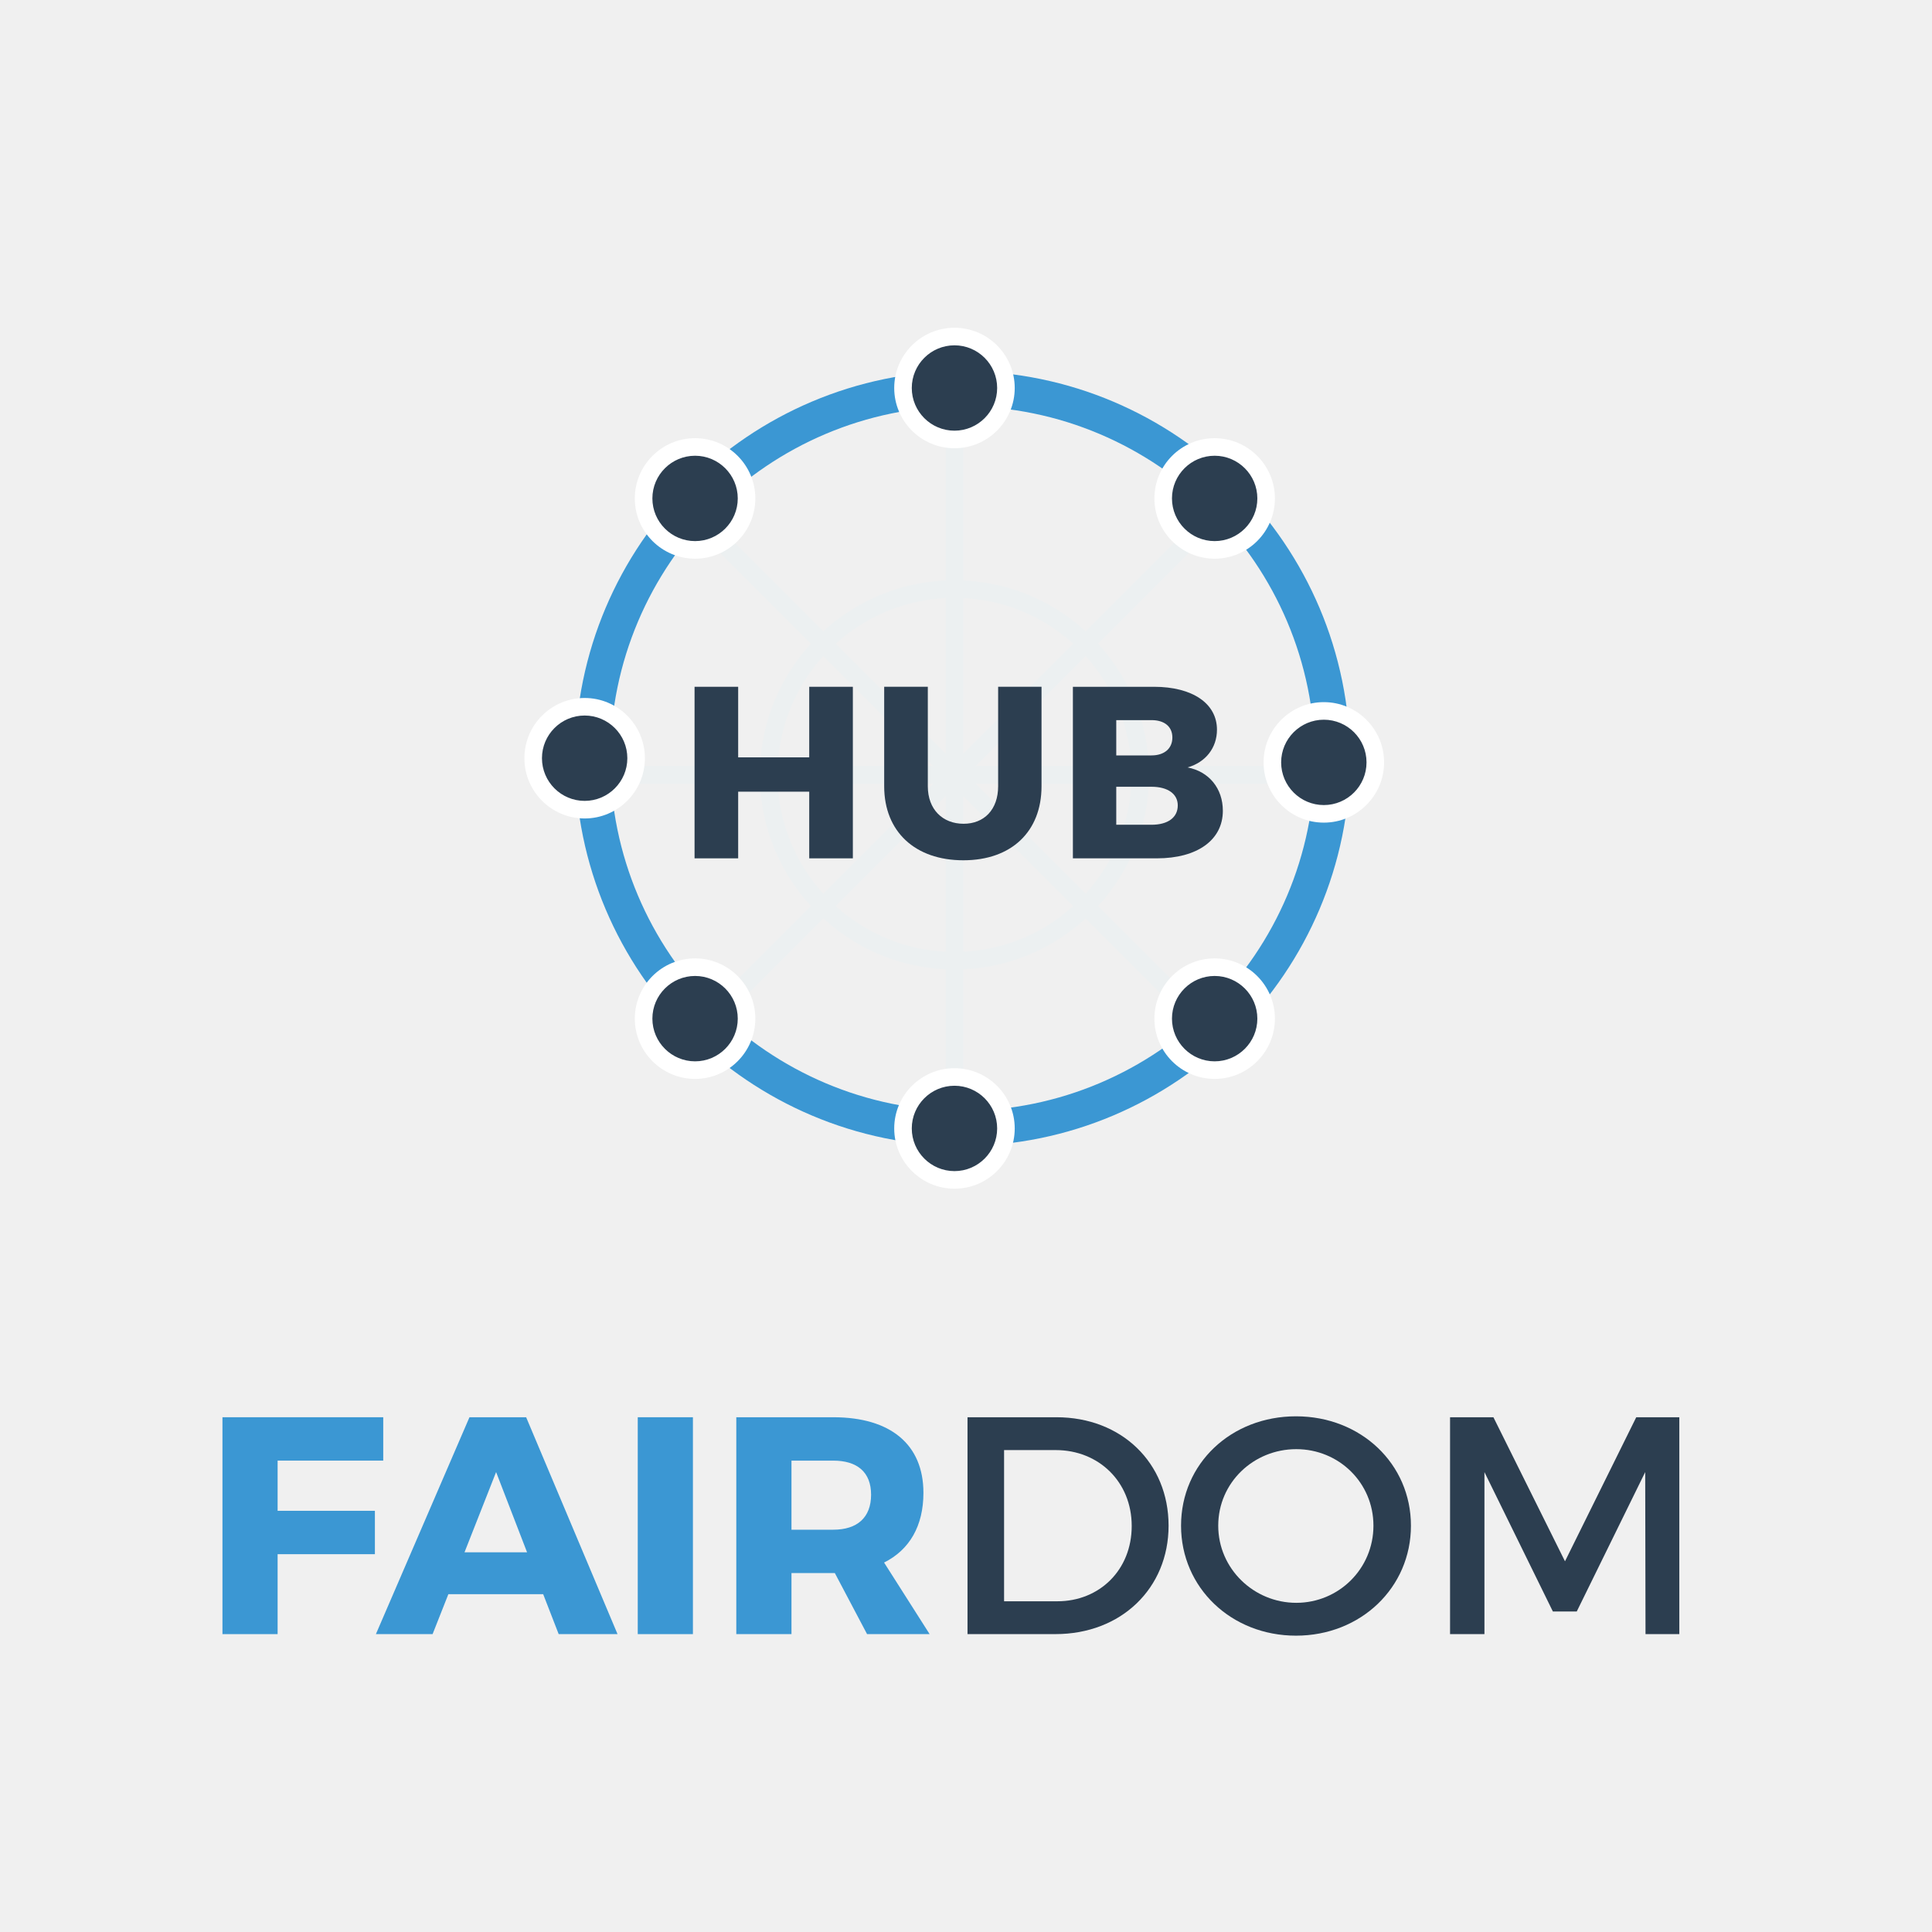
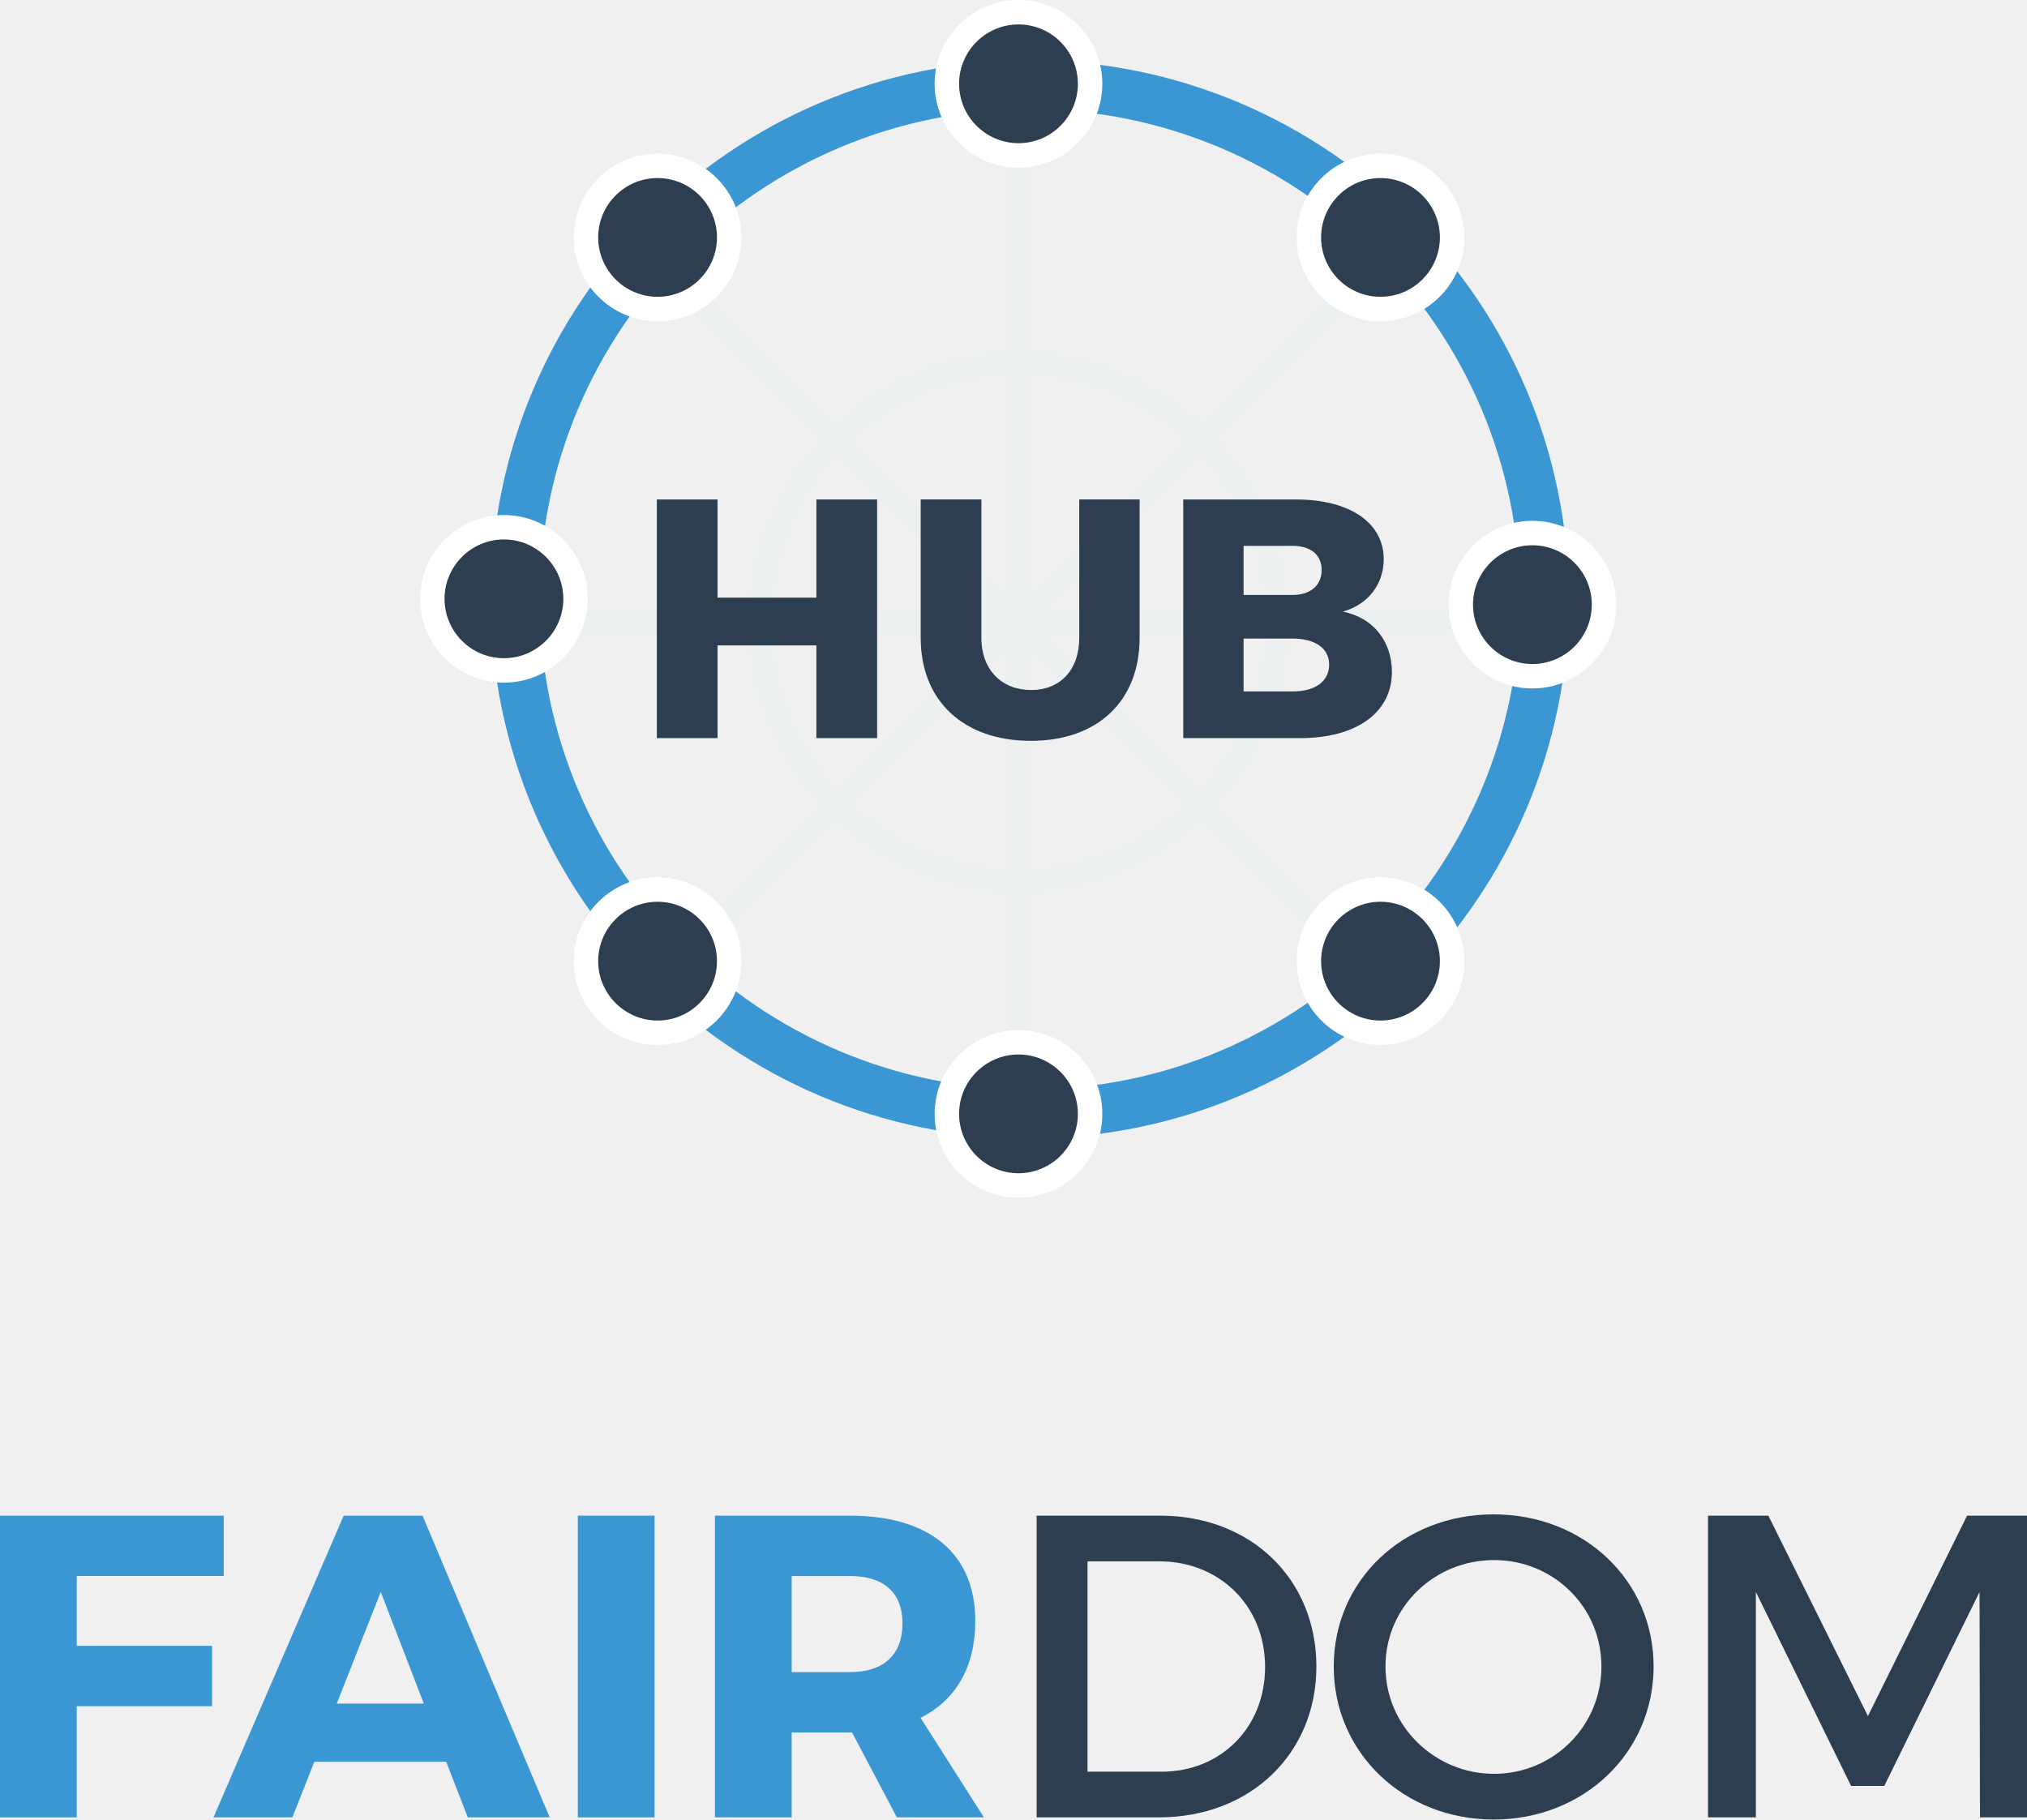
- <svg xmlns="http://www.w3.org/2000/svg" version="1.1" id="Layer_1" x="0px" y="0px" viewBox="0 0 110 110" style="enable-background:new 0 0 110 110;" xml:space="preserve">
-   <g>
-     <path style="fill:#3B97D3;" d="M54.804,65.249c-12.163,0-22.059-9.896-22.059-22.059s9.896-22.06,22.059-22.06   c12.164,0,22.06,9.896,22.06,22.06S66.968,65.249,54.804,65.249z M54.804,23.13c-11.061,0-20.059,8.999-20.059,20.06   c0,11.061,8.998,20.059,20.059,20.059s20.06-8.999,20.06-20.059C74.864,32.128,65.865,23.13,54.804,23.13z" />
+ <svg xmlns="http://www.w3.org/2000/svg" height="74.467" width="82.947" xml:space="preserve" viewBox="0 0 82.947 74.467" y="0px" x="0px" id="Layer_1" version="1.1">
+   <g transform="translate(-12.666,-18.661)" id="g4">
+     <path id="path2" d="m 54.804,65.249 c -12.163,0 -22.059,-9.896 -22.059,-22.059 0,-12.163 9.896,-22.06 22.059,-22.06 12.164,0 22.06,9.896 22.06,22.06 0,12.164 -9.896,22.059 -22.06,22.059 z m 0,-42.119 c -11.061,0 -20.059,8.999 -20.059,20.06 0,11.061 8.998,20.059 20.059,20.059 11.061,0 20.06,-8.999 20.06,-20.059 0,-11.062 -8.999,-20.06 -20.06,-20.06 z" style="fill:#3b97d3" />
  </g>
-   <g>
-     <g>
-       <path style="fill:#ECF0F1;" d="M54.344,55.199c-6.109,0-11.08-4.971-11.08-11.08s4.971-11.08,11.08-11.08s11.08,4.971,11.08,11.08    S60.454,55.199,54.344,55.199z M54.344,34.039c-5.559,0-10.08,4.522-10.08,10.08s4.521,10.08,10.08,10.08s10.08-4.522,10.08-10.08    S59.903,34.039,54.344,34.039z" />
+   <g transform="translate(-12.666,-18.661)" id="g26">
+     <g id="g8">
+       <path id="path6" d="m 54.344,55.199 c -6.109,0 -11.08,-4.971 -11.08,-11.08 0,-6.109 4.971,-11.08 11.08,-11.08 6.109,0 11.08,4.971 11.08,11.08 0,6.109 -4.97,11.08 -11.08,11.08 z m 0,-21.16 c -5.559,0 -10.08,4.522 -10.08,10.08 0,5.558 4.521,10.08 10.08,10.08 5.559,0 10.08,-4.522 10.08,-10.08 0,-5.558 -4.521,-10.08 -10.08,-10.08 z" style="fill:#ecf0f1" />
    </g>
-     <g>
-       <rect x="53.844" y="23.772" transform="matrix(0.7071 0.7071 -0.7071 0.7071 47.1142 -25.505)" style="fill:#ECF0F1;" width="1" height="40.694" />
+     <g id="g12">
+       <rect id="rect10" height="40.694" width="1" style="fill:#ecf0f1" transform="matrix(0.7071,0.7071,-0.7071,0.7071,47.1142,-25.505)" y="23.772" x="53.844" />
    </g>
-     <g>
-       <rect x="33.548" y="43.619" transform="matrix(0.7071 0.7071 -0.7071 0.7071 47.114 -25.5051)" style="fill:#ECF0F1;" width="41.592" height="1" />
+     <g id="g16">
+       <rect id="rect14" height="1" width="41.592" style="fill:#ecf0f1" transform="matrix(0.7071,0.7071,-0.7071,0.7071,47.114,-25.5051)" y="43.619" x="33.548" />
    </g>
-     <g>
-       <rect x="33.882" y="43.619" style="fill:#ECF0F1;" width="40.923" height="1" />
+     <g id="g20">
+       <rect id="rect18" height="1" width="40.923" style="fill:#ecf0f1" y="43.619" x="33.882" />
    </g>
-     <g>
-       <rect x="53.844" y="23.616" style="fill:#ECF0F1;" width="1" height="41.007" />
+     <g id="g24">
+       <rect id="rect22" height="41.007" width="1" style="fill:#ecf0f1" y="23.616" x="53.844" />
    </g>
  </g>
-   <g>
-     <path style="fill:#2C3E50;" d="M46.074,48.87v-3.795h-4.046v3.795h-2.483v-9.767h2.483v4.018h4.046v-4.018h2.484v9.767H46.074z" />
-     <path style="fill:#2C3E50;" d="M59.3,44.767c0,2.581-1.716,4.214-4.451,4.214c-2.749,0-4.507-1.633-4.507-4.214v-5.665h2.484v5.665   c0,1.326,0.851,2.135,2.037,2.135c1.172,0,1.967-0.809,1.967-2.135v-5.665h2.47V44.767z" />
-     <path style="fill:#2C3E50;" d="M65.704,39.103c2.19,0,3.585,0.95,3.585,2.442c0,1.032-0.641,1.855-1.674,2.149   c1.228,0.237,2.009,1.2,2.009,2.469c0,1.661-1.451,2.707-3.753,2.707h-4.785v-9.767H65.704z M63.555,43.01h2.009   c0.726,0,1.186-0.391,1.186-1.019s-0.46-0.99-1.186-0.99h-2.009V43.01z M63.555,46.958h2.009c0.921,0,1.493-0.405,1.493-1.102   c0-0.656-0.572-1.061-1.493-1.061h-2.009V46.958z" />
+   <g transform="translate(-12.666,-18.661)" id="g34">
+     <path id="path28" d="m 46.074,48.87 v -3.795 h -4.046 v 3.795 h -2.483 v -9.767 h 2.483 v 4.018 h 4.046 v -4.018 h 2.484 v 9.767 z" style="fill:#2c3e50" />
+     <path id="path30" d="m 59.3,44.767 c 0,2.581 -1.716,4.214 -4.451,4.214 -2.749,0 -4.507,-1.633 -4.507,-4.214 v -5.665 h 2.484 v 5.665 c 0,1.326 0.851,2.135 2.037,2.135 1.172,0 1.967,-0.809 1.967,-2.135 v -5.665 h 2.47 z" style="fill:#2c3e50" />
+     <path id="path32" d="m 65.704,39.103 c 2.19,0 3.585,0.95 3.585,2.442 0,1.032 -0.641,1.855 -1.674,2.149 1.228,0.237 2.009,1.2 2.009,2.469 0,1.661 -1.451,2.707 -3.753,2.707 h -4.785 v -9.767 z m -2.149,3.907 h 2.009 c 0.726,0 1.186,-0.391 1.186,-1.019 0,-0.628 -0.46,-0.99 -1.186,-0.99 h -2.009 z m 0,3.948 h 2.009 c 0.921,0 1.493,-0.405 1.493,-1.102 0,-0.656 -0.572,-1.061 -1.493,-1.061 h -2.009 z" style="fill:#2c3e50" />
  </g>
-   <g>
-     <circle style="fill:#2C3E50;" cx="33.287" cy="43.17" r="2.93" />
-     <path style="fill:#FFFFFF;" d="M33.287,46.6c-1.892,0-3.43-1.539-3.43-3.43s1.538-3.43,3.43-3.43s3.431,1.539,3.431,3.43   S35.178,46.6,33.287,46.6z M33.287,40.739c-1.34,0-2.43,1.09-2.43,2.43s1.09,2.43,2.43,2.43s2.431-1.09,2.431-2.43   S34.627,40.739,33.287,40.739z" />
+   <g transform="translate(-12.666,-18.661)" id="g40">
+     <circle id="circle36" r="2.93" cy="43.17" cx="33.287" style="fill:#2c3e50" />
+     <path id="path38" d="m 33.287,46.6 c -1.892,0 -3.43,-1.539 -3.43,-3.43 0,-1.891 1.538,-3.43 3.43,-3.43 1.892,0 3.431,1.539 3.431,3.43 0,1.891 -1.54,3.43 -3.431,3.43 z m 0,-5.861 c -1.34,0 -2.43,1.09 -2.43,2.43 0,1.34 1.09,2.43 2.43,2.43 1.34,0 2.431,-1.09 2.431,-2.43 0,-1.34 -1.091,-2.43 -2.431,-2.43 z" style="fill:#ffffff" />
  </g>
-   <g>
-     <circle style="fill:#2C3E50;" cx="75.374" cy="43.407" r="2.93" />
-     <path style="fill:#FFFFFF;" d="M75.374,46.837c-1.892,0-3.431-1.539-3.431-3.43s1.539-3.43,3.431-3.43s3.43,1.539,3.43,3.43   S77.265,46.837,75.374,46.837z M75.374,40.977c-1.34,0-2.431,1.09-2.431,2.43s1.091,2.43,2.431,2.43s2.43-1.09,2.43-2.43   S76.714,40.977,75.374,40.977z" />
+   <g transform="translate(-12.666,-18.661)" id="g46">
+     <circle id="circle42" r="2.93" cy="43.407" cx="75.374" style="fill:#2c3e50" />
+     <path id="path44" d="m 75.374,46.837 c -1.892,0 -3.431,-1.539 -3.431,-3.43 0,-1.891 1.539,-3.43 3.431,-3.43 1.892,0 3.43,1.539 3.43,3.43 0,1.891 -1.539,3.43 -3.43,3.43 z m 0,-5.86 c -1.34,0 -2.431,1.09 -2.431,2.43 0,1.34 1.091,2.43 2.431,2.43 1.34,0 2.43,-1.09 2.43,-2.43 0,-1.34 -1.09,-2.43 -2.43,-2.43 z" style="fill:#ffffff" />
  </g>
-   <g>
-     <circle style="fill:#2C3E50;" cx="69.157" cy="28.378" r="2.93" />
-     <path style="fill:#FFFFFF;" d="M69.157,31.809c-1.892,0-3.43-1.539-3.43-3.43s1.538-3.43,3.43-3.43s3.431,1.539,3.431,3.43   S71.048,31.809,69.157,31.809z M69.157,25.948c-1.34,0-2.43,1.09-2.43,2.43s1.09,2.43,2.43,2.43s2.431-1.09,2.431-2.43   S70.497,25.948,69.157,25.948z" />
+   <g transform="translate(-12.666,-18.661)" id="g52">
+     <circle id="circle48" r="2.93" cy="28.378" cx="69.157" style="fill:#2c3e50" />
+     <path id="path50" d="m 69.157,31.809 c -1.892,0 -3.43,-1.539 -3.43,-3.43 0,-1.891 1.538,-3.43 3.43,-3.43 1.892,0 3.431,1.539 3.431,3.43 0,1.891 -1.54,3.43 -3.431,3.43 z m 0,-5.861 c -1.34,0 -2.43,1.09 -2.43,2.43 0,1.34 1.09,2.43 2.43,2.43 1.34,0 2.431,-1.09 2.431,-2.43 0,-1.34 -1.091,-2.43 -2.431,-2.43 z" style="fill:#ffffff" />
  </g>
-   <g>
-     <circle style="fill:#2C3E50;" cx="39.574" cy="57.998" r="2.93" />
-     <path style="fill:#FFFFFF;" d="M39.575,61.428c-1.892,0-3.431-1.539-3.431-3.431s1.539-3.43,3.431-3.43s3.43,1.539,3.43,3.43   S41.466,61.428,39.575,61.428z M39.575,55.567c-1.34,0-2.431,1.09-2.431,2.43c0,1.34,1.091,2.431,2.431,2.431s2.43-1.09,2.43-2.431   C42.005,56.658,40.915,55.567,39.575,55.567z" />
+   <g transform="translate(-12.666,-18.661)" id="g58">
+     <circle id="circle54" r="2.93" cy="57.998" cx="39.574" style="fill:#2c3e50" />
+     <path id="path56" d="m 39.575,61.428 c -1.892,0 -3.431,-1.539 -3.431,-3.431 0,-1.892 1.539,-3.43 3.431,-3.43 1.892,0 3.43,1.539 3.43,3.43 0,1.891 -1.539,3.431 -3.43,3.431 z m 0,-5.861 c -1.34,0 -2.431,1.09 -2.431,2.43 0,1.34 1.091,2.431 2.431,2.431 1.34,0 2.43,-1.09 2.43,-2.431 0,-1.339 -1.09,-2.43 -2.43,-2.43 z" style="fill:#ffffff" />
  </g>
-   <g>
-     <circle style="fill:#2C3E50;" cx="69.157" cy="57.998" r="2.93" />
-     <path style="fill:#FFFFFF;" d="M69.157,61.428c-1.892,0-3.43-1.539-3.43-3.431s1.538-3.43,3.43-3.43s3.431,1.539,3.431,3.43   S71.048,61.428,69.157,61.428z M69.157,55.567c-1.34,0-2.43,1.09-2.43,2.43c0,1.34,1.09,2.431,2.43,2.431s2.431-1.09,2.431-2.431   C71.588,56.658,70.497,55.567,69.157,55.567z" />
+   <g transform="translate(-12.666,-18.661)" id="g64">
+     <circle id="circle60" r="2.93" cy="57.998" cx="69.157" style="fill:#2c3e50" />
+     <path id="path62" d="m 69.157,61.428 c -1.892,0 -3.43,-1.539 -3.43,-3.431 0,-1.892 1.538,-3.43 3.43,-3.43 1.892,0 3.431,1.539 3.431,3.43 0,1.891 -1.54,3.431 -3.431,3.431 z m 0,-5.861 c -1.34,0 -2.43,1.09 -2.43,2.43 0,1.34 1.09,2.431 2.43,2.431 1.34,0 2.431,-1.09 2.431,-2.431 0,-1.339 -1.091,-2.43 -2.431,-2.43 z" style="fill:#ffffff" />
  </g>
-   <g>
-     <circle style="fill:#2C3E50;" cx="39.574" cy="28.378" r="2.93" />
-     <path style="fill:#FFFFFF;" d="M39.575,31.809c-1.892,0-3.431-1.539-3.431-3.43s1.539-3.43,3.431-3.43s3.43,1.539,3.43,3.43   S41.466,31.809,39.575,31.809z M39.575,25.948c-1.34,0-2.431,1.09-2.431,2.43s1.091,2.43,2.431,2.43s2.43-1.09,2.43-2.43   S40.915,25.948,39.575,25.948z" />
+   <g transform="translate(-12.666,-18.661)" id="g70">
+     <circle id="circle66" r="2.93" cy="28.378" cx="39.574" style="fill:#2c3e50" />
+     <path id="path68" d="m 39.575,31.809 c -1.892,0 -3.431,-1.539 -3.431,-3.43 0,-1.891 1.539,-3.43 3.431,-3.43 1.892,0 3.43,1.539 3.43,3.43 0,1.891 -1.539,3.43 -3.43,3.43 z m 0,-5.861 c -1.34,0 -2.431,1.09 -2.431,2.43 0,1.34 1.091,2.43 2.431,2.43 1.34,0 2.43,-1.09 2.43,-2.43 0,-1.34 -1.09,-2.43 -2.43,-2.43 z" style="fill:#ffffff" />
  </g>
-   <g>
-     <circle style="fill:#2C3E50;" cx="54.344" cy="22.091" r="2.93" />
-     <path style="fill:#FFFFFF;" d="M54.344,25.521c-1.892,0-3.431-1.539-3.431-3.43s1.539-3.43,3.431-3.43s3.43,1.539,3.43,3.43   S56.236,25.521,54.344,25.521z M54.344,19.661c-1.34,0-2.431,1.09-2.431,2.43s1.091,2.43,2.431,2.43s2.43-1.09,2.43-2.43   S55.684,19.661,54.344,19.661z" />
+   <g transform="translate(-12.666,-18.661)" id="g76">
+     <circle id="circle72" r="2.93" cy="22.091" cx="54.344" style="fill:#2c3e50" />
+     <path id="path74" d="m 54.344,25.521 c -1.892,0 -3.431,-1.539 -3.431,-3.43 0,-1.891 1.539,-3.43 3.431,-3.43 1.892,0 3.43,1.539 3.43,3.43 0,1.891 -1.538,3.43 -3.43,3.43 z m 0,-5.86 c -1.34,0 -2.431,1.09 -2.431,2.43 0,1.34 1.091,2.43 2.431,2.43 1.34,0 2.43,-1.09 2.43,-2.43 0,-1.34 -1.09,-2.43 -2.43,-2.43 z" style="fill:#ffffff" />
  </g>
-   <g>
-     <circle style="fill:#2C3E50;" cx="54.344" cy="64.248" r="2.93" />
-     <path style="fill:#FFFFFF;" d="M54.344,67.679c-1.892,0-3.431-1.539-3.431-3.43s1.539-3.43,3.431-3.43s3.43,1.539,3.43,3.43   S56.236,67.679,54.344,67.679z M54.344,61.818c-1.34,0-2.431,1.09-2.431,2.43s1.091,2.43,2.431,2.43s2.43-1.09,2.43-2.43   S55.684,61.818,54.344,61.818z" />
+   <g transform="translate(-12.666,-18.661)" id="g82">
+     <circle id="circle78" r="2.93" cy="64.248" cx="54.344" style="fill:#2c3e50" />
+     <path id="path80" d="m 54.344,67.679 c -1.892,0 -3.431,-1.539 -3.431,-3.43 0,-1.891 1.539,-3.43 3.431,-3.43 1.892,0 3.43,1.539 3.43,3.43 0,1.891 -1.538,3.43 -3.43,3.43 z m 0,-5.861 c -1.34,0 -2.431,1.09 -2.431,2.43 0,1.34 1.091,2.43 2.431,2.43 1.34,0 2.43,-1.09 2.43,-2.43 0,-1.34 -1.09,-2.43 -2.43,-2.43 z" style="fill:#ffffff" />
  </g>
-   <g>
-     <path style="fill:#3B97D3;" d="M15.806,83.162v2.857h5.539v2.47h-5.539v4.551h-3.14V80.692h9.154v2.469H15.806z" />
-     <path style="fill:#3B97D3;" d="M25.529,90.764L24.63,93.04h-3.228l5.327-12.347h3.228L35.16,93.04h-3.351l-0.883-2.275H25.529z    M28.246,83.814l-1.799,4.568h3.562L28.246,83.814z" />
-     <path style="fill:#3B97D3;" d="M36.311,93.04V80.692h3.141V93.04H36.311z" />
-     <path style="fill:#3B97D3;" d="M47.532,89.564h-0.088h-2.381v3.475h-3.141V80.692h5.521c3.264,0,5.133,1.552,5.133,4.304   c0,1.887-0.794,3.246-2.24,3.969l2.593,4.075h-3.562L47.532,89.564z M47.444,87.095c1.358,0,2.152-0.688,2.152-1.993   c0-1.288-0.794-1.94-2.152-1.94h-2.381v3.934H47.444z" />
-     <path style="fill:#2C3E50;" d="M60.149,80.692c3.704,0,6.385,2.593,6.385,6.173c0,3.563-2.698,6.174-6.438,6.174h-5.01V80.692   H60.149z M57.168,91.17h3.034c2.398,0,4.233-1.782,4.233-4.287c0-2.522-1.888-4.321-4.321-4.321h-2.946V91.17z" />
-     <path style="fill:#2C3E50;" d="M80.333,86.866c0,3.528-2.858,6.262-6.545,6.262s-6.544-2.734-6.544-6.262   c0-3.545,2.857-6.227,6.544-6.227S80.333,83.338,80.333,86.866z M69.361,86.866c0,2.452,2.028,4.392,4.444,4.392   c2.417,0,4.393-1.94,4.393-4.392c0-2.452-1.976-4.357-4.393-4.357C71.372,82.509,69.361,84.414,69.361,86.866z" />
-     <path style="fill:#2C3E50;" d="M93.689,93.04l-0.018-9.225l-3.898,7.938h-1.358l-3.897-7.938v9.225h-1.958V80.692h2.469   l4.075,8.202l4.057-8.202h2.452V93.04H93.689z" />
+   <g transform="translate(-12.666,-18.661)" id="g98">
+     <path id="path84" d="m 15.806,83.162 v 2.857 h 5.539 v 2.47 h -5.539 v 4.551 h -3.14 V 80.692 h 9.154 v 2.469 h -6.014 z" style="fill:#3b97d3" />
+     <path id="path86" d="M 25.529,90.764 24.63,93.04 h -3.228 l 5.327,-12.347 h 3.228 L 35.16,93.04 h -3.351 l -0.883,-2.275 h -5.397 z m 2.717,-6.95 -1.799,4.568 h 3.562 z" style="fill:#3b97d3" />
+     <path id="path88" d="M 36.311,93.04 V 80.692 h 3.141 V 93.04 Z" style="fill:#3b97d3" />
+     <path id="path90" d="m 47.532,89.564 h -0.088 -2.381 v 3.475 H 41.922 V 80.692 h 5.521 c 3.264,0 5.133,1.552 5.133,4.304 0,1.887 -0.794,3.246 -2.24,3.969 l 2.593,4.075 h -3.562 z m -0.088,-2.469 c 1.358,0 2.152,-0.688 2.152,-1.993 0,-1.288 -0.794,-1.94 -2.152,-1.94 h -2.381 v 3.934 h 2.381 z" style="fill:#3b97d3" />
+     <path id="path92" d="m 60.149,80.692 c 3.704,0 6.385,2.593 6.385,6.173 0,3.563 -2.698,6.174 -6.438,6.174 h -5.01 V 80.692 Z M 57.168,91.17 h 3.034 c 2.398,0 4.233,-1.782 4.233,-4.287 0,-2.522 -1.888,-4.321 -4.321,-4.321 h -2.946 z" style="fill:#2c3e50" />
+     <path id="path94" d="m 80.333,86.866 c 0,3.528 -2.858,6.262 -6.545,6.262 -3.687,0 -6.544,-2.734 -6.544,-6.262 0,-3.545 2.857,-6.227 6.544,-6.227 3.687,0 6.545,2.699 6.545,6.227 z m -10.972,0 c 0,2.452 2.028,4.392 4.444,4.392 2.417,0 4.393,-1.94 4.393,-4.392 0,-2.452 -1.976,-4.357 -4.393,-4.357 -2.433,0 -4.444,1.905 -4.444,4.357 z" style="fill:#2c3e50" />
+     <path id="path96" d="m 93.689,93.04 -0.018,-9.225 -3.898,7.938 H 88.415 L 84.518,83.815 V 93.04 H 82.56 V 80.692 h 2.469 l 4.075,8.202 4.057,-8.202 h 2.452 V 93.04 Z" style="fill:#2c3e50" />
  </g>
</svg>
